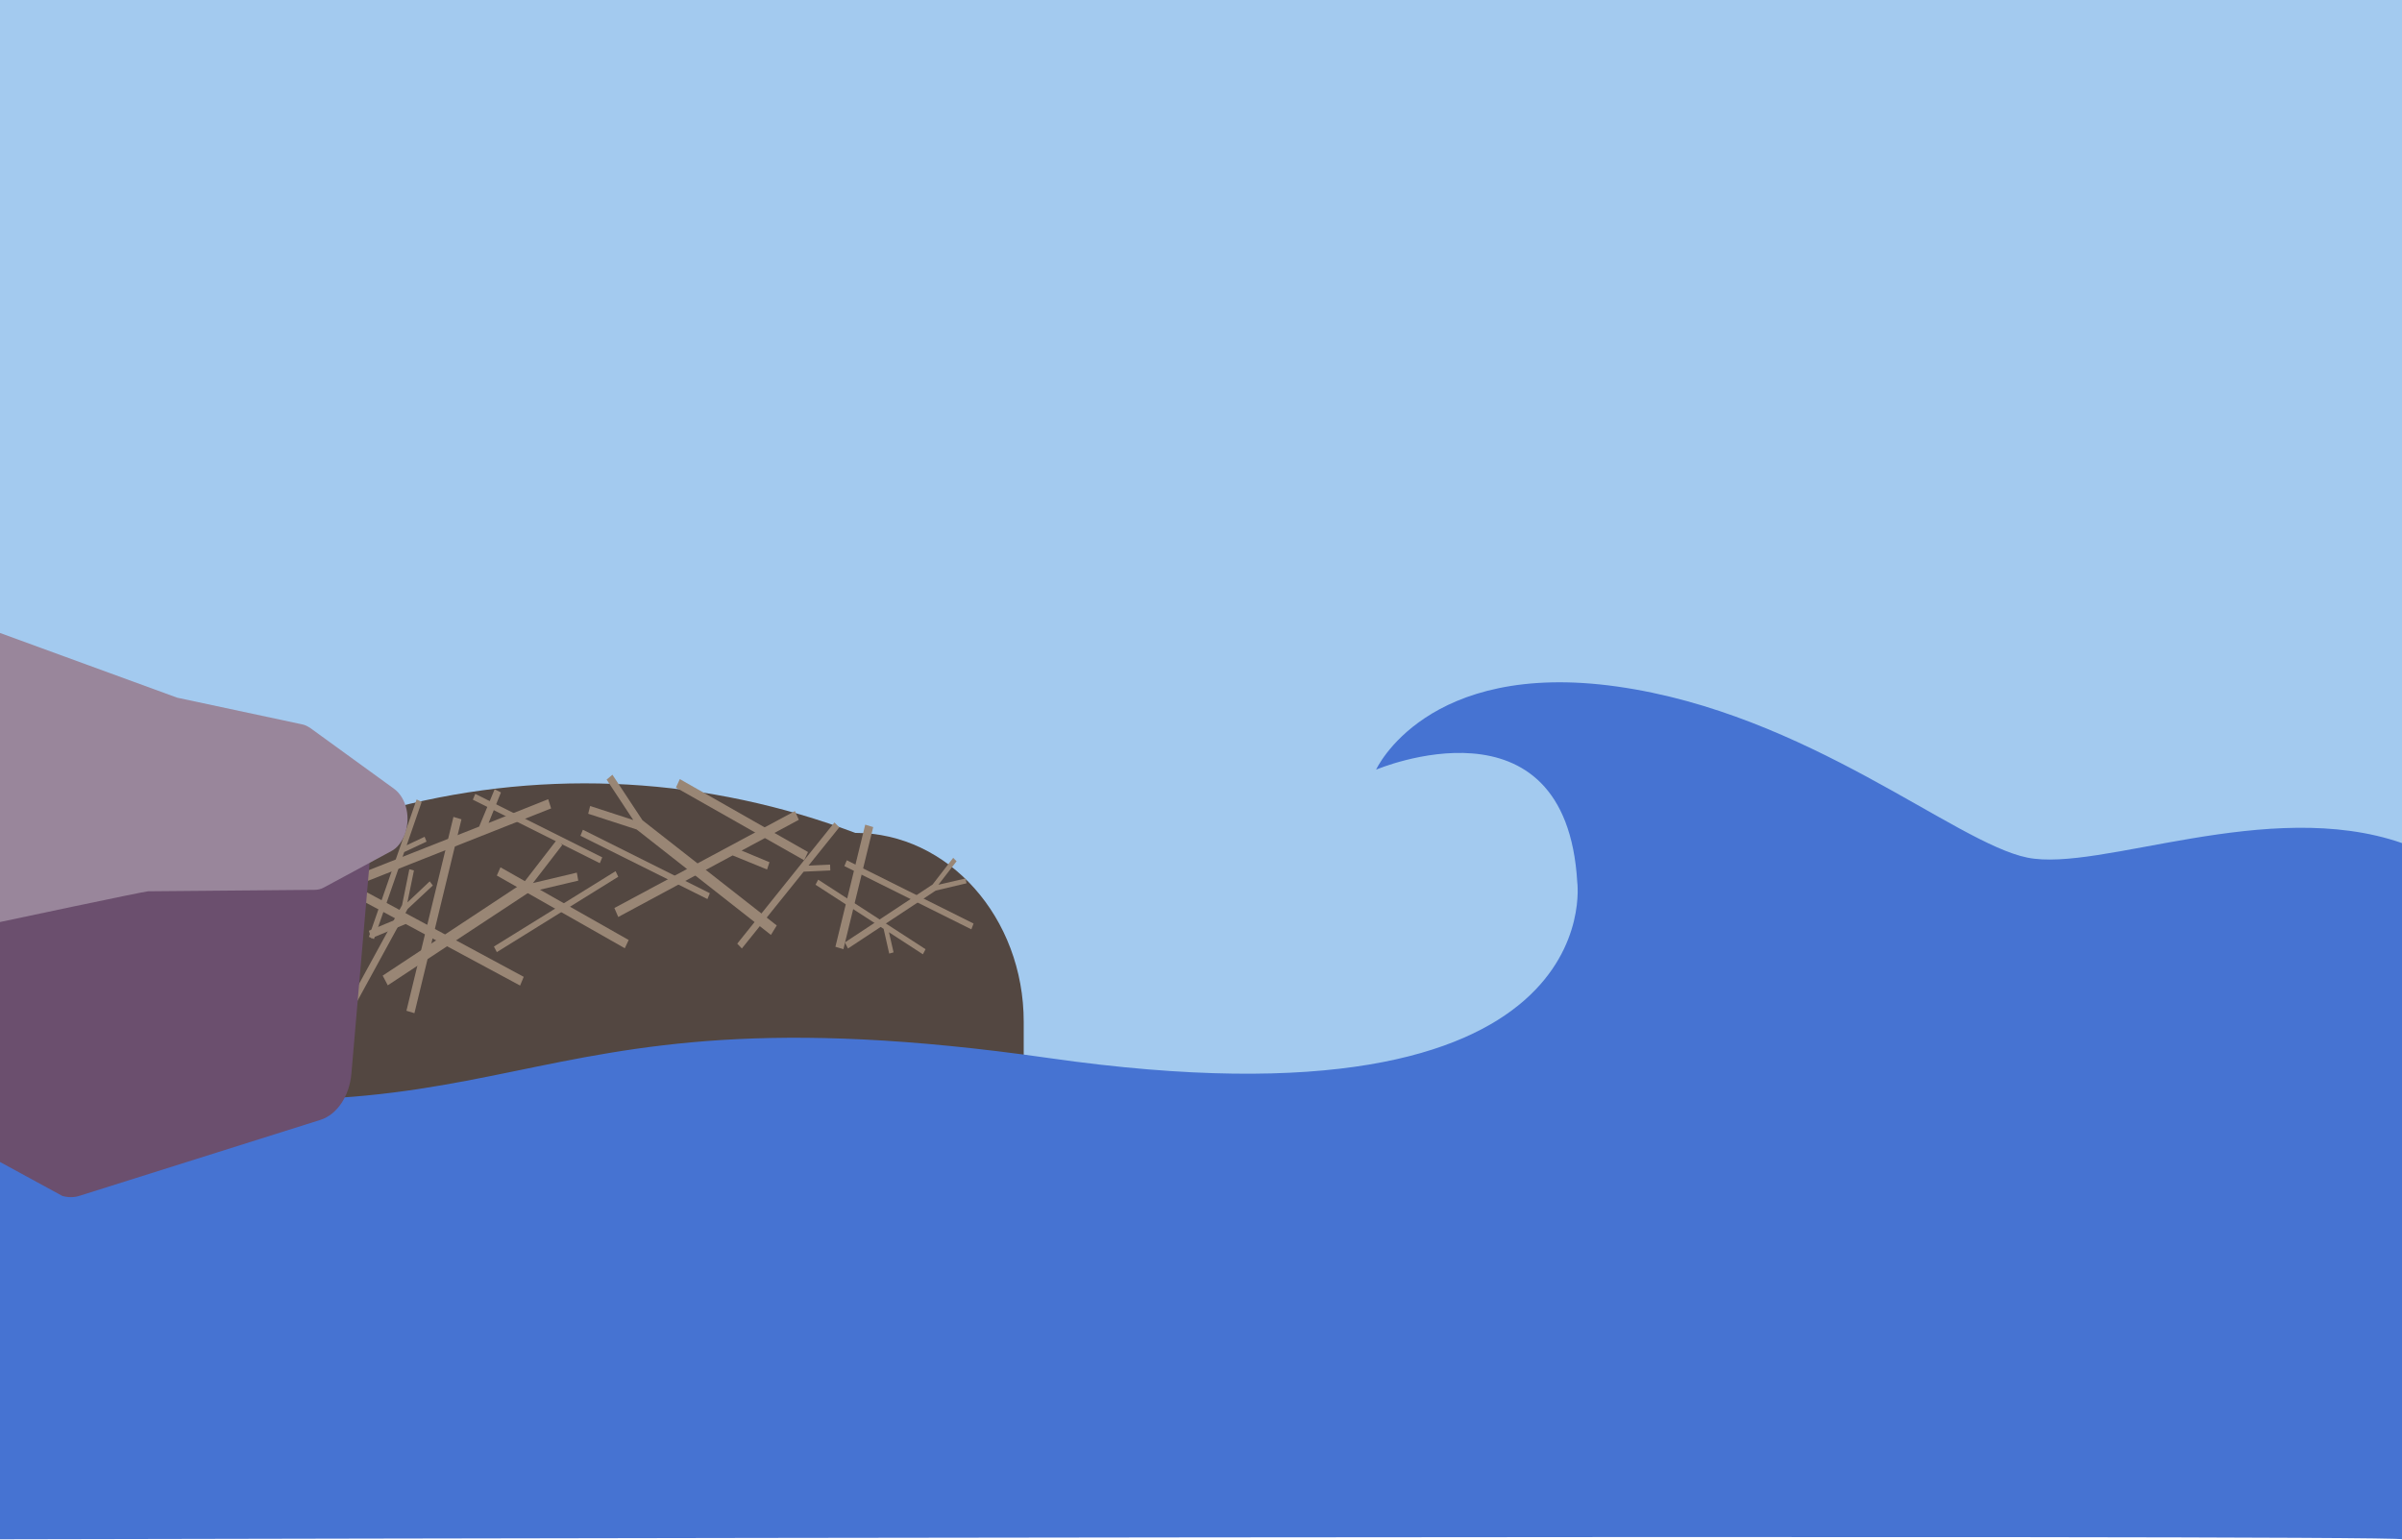
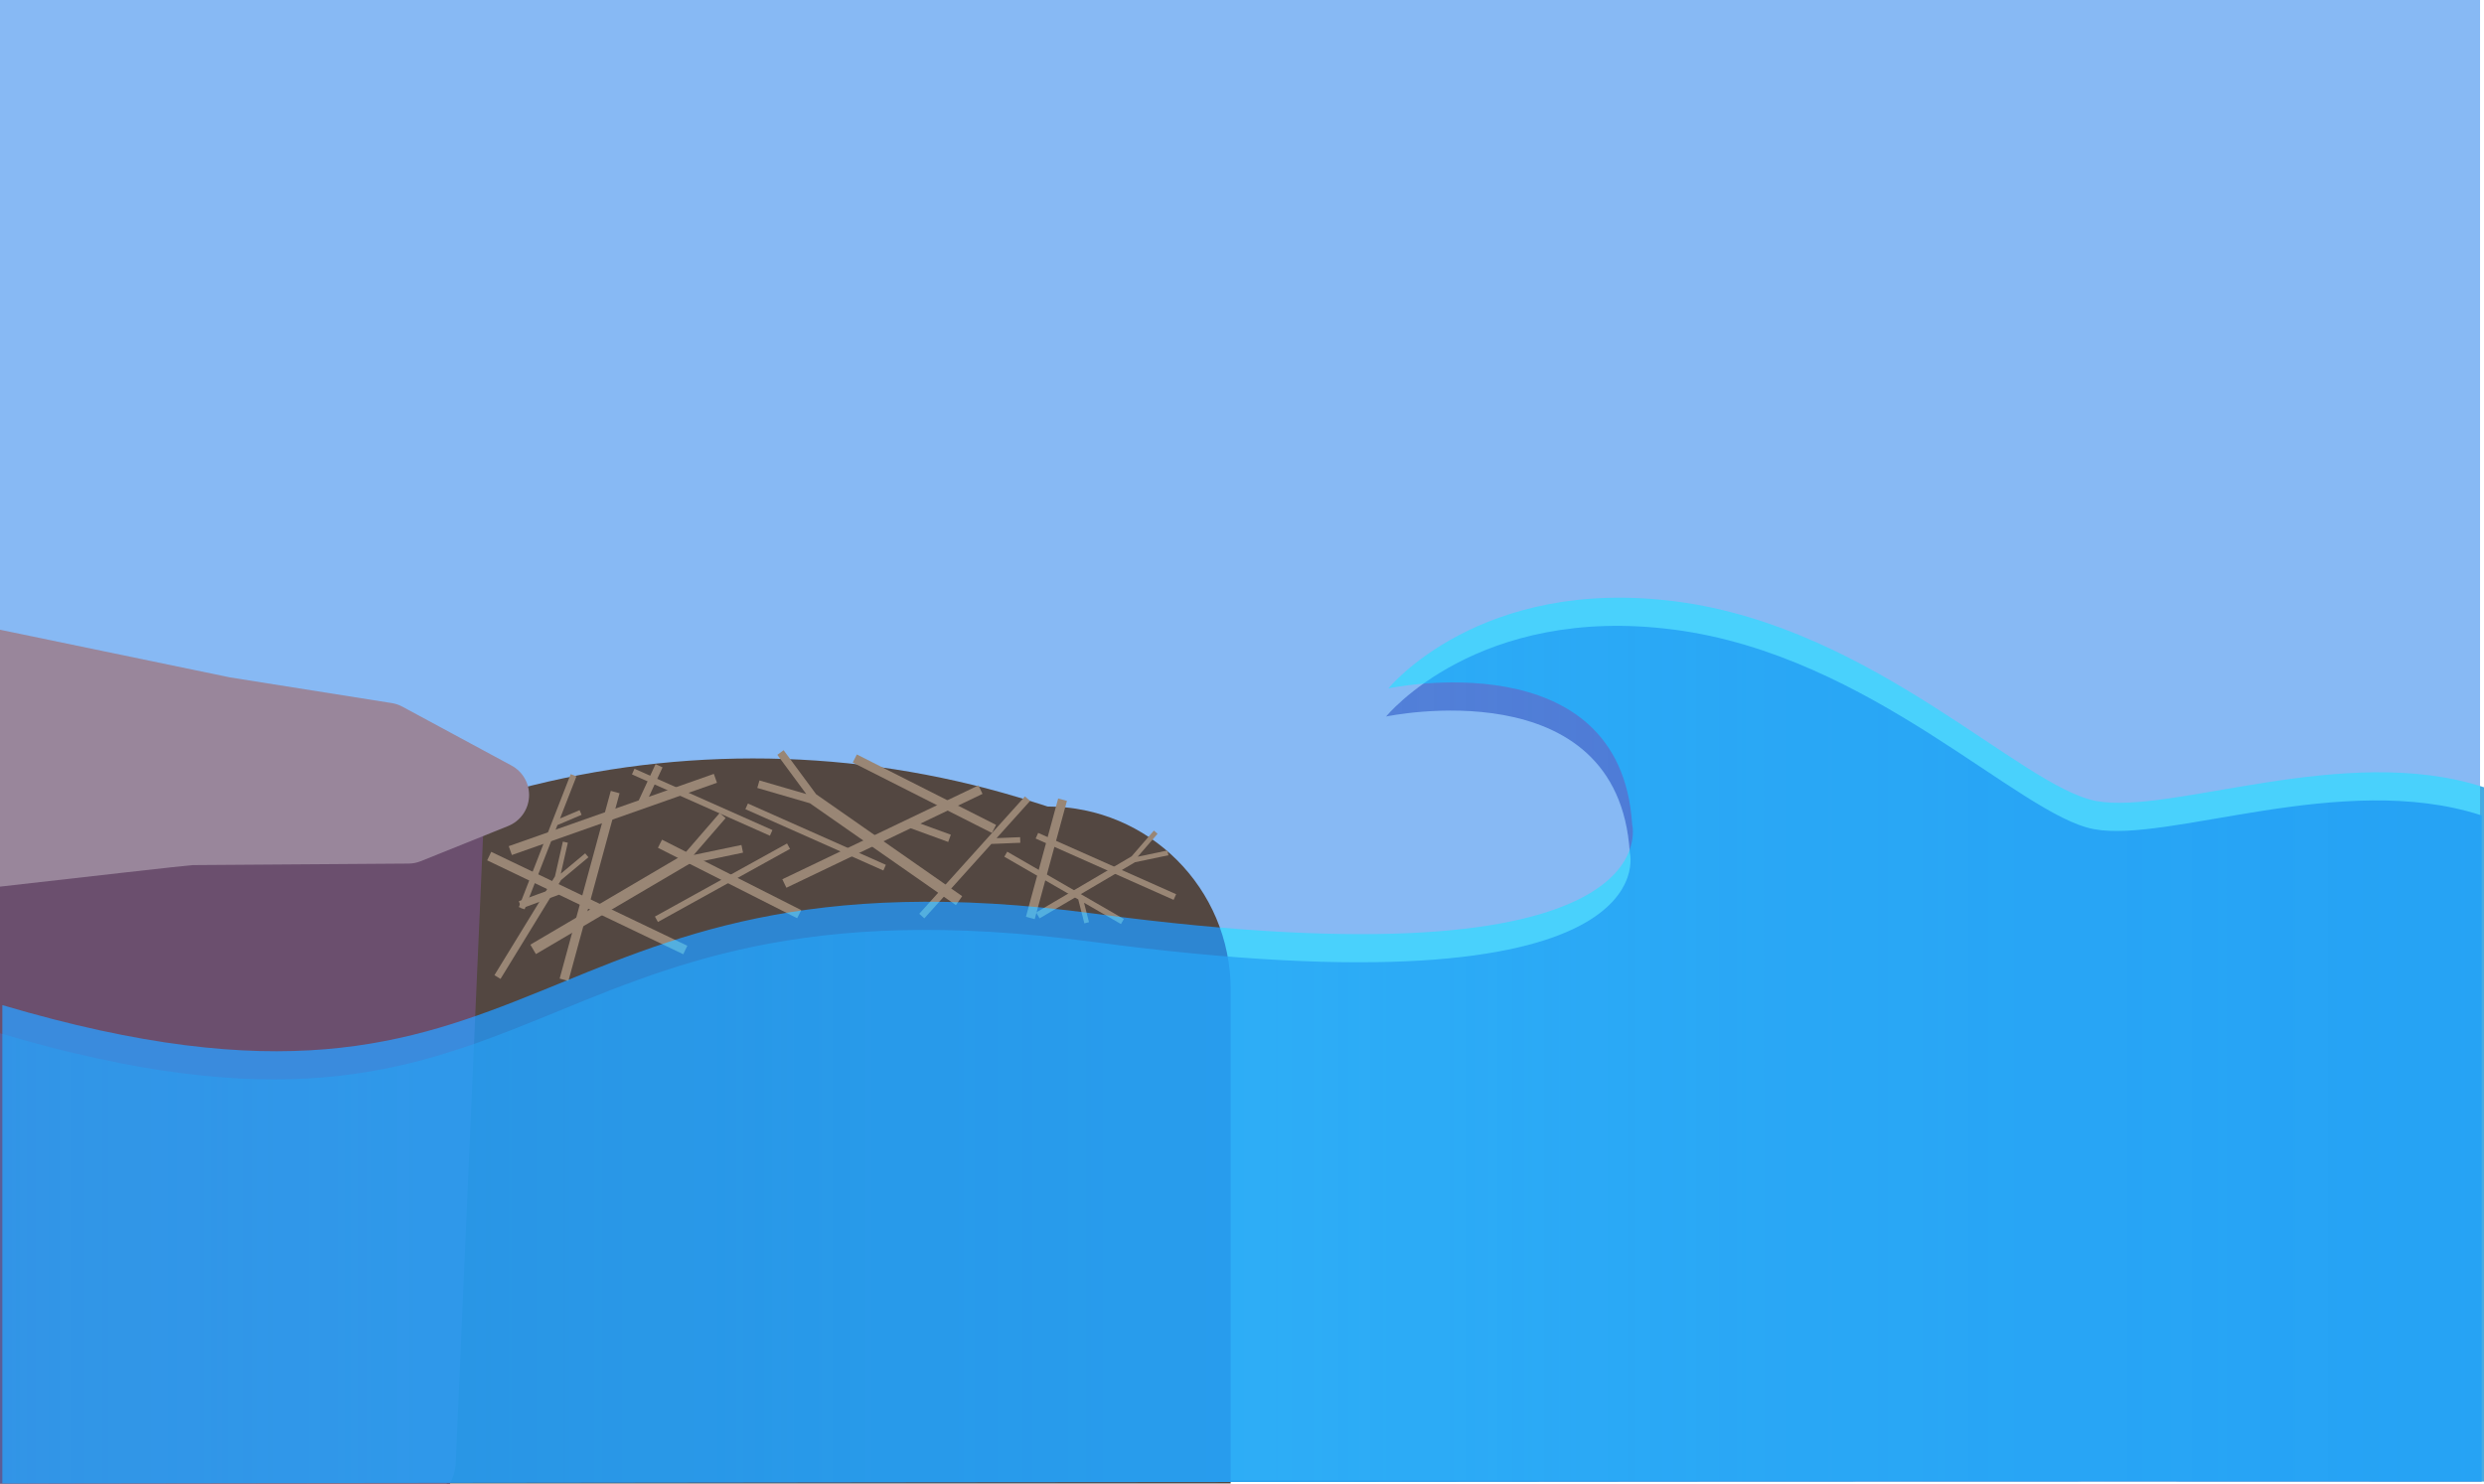
- <svg xmlns="http://www.w3.org/2000/svg" version="1.1" id="Layer_1" x="0px" y="0px" viewBox="0 0 991.1 635.2" style="enable-background:new 0 0 991.1 635.2;" xml:space="preserve">
-   <style type="text/css">
- 	.st0{fill:#A3CAEF;}
- 	.st1{fill:#534741;}
- 	.st2{fill:#998675;}
- 	.st3{fill:#4673D2;}
- 	.st4{fill:#6B4F6E;}
- 	.st5{fill:#99869B;}
- </style>
-   <g id="Layer_2_1_">
-     <g id="Layer_1-2">
-       <rect class="st0" width="991.1" height="630.9" />
-       <g>
-         <path class="st1" d="M422.4,543.7H124.8v-200l32.6-9c62.8-17.4,128.7-14.9,190.3,7.1l5.2,1.9c38.4,0,69.5,34.9,69.5,78     L422.4,543.7L422.4,543.7z" />
-         <polygon class="st2" points="176,347.3 175.2,345.3 167.8,348.8 174,330.9 171.9,329.9 152.2,386.6 154.3,387.5 166.8,351.6         " />
-         <polygon class="st2" points="366.9,393.5 368.7,393 366.8,384.7 380.8,393.8 381.9,391.7 337.6,363 336.5,365.1 364.6,383.3         " />
-         <polygon class="st2" points="342.6,359.2 342.5,356.8 333.6,357.2 346.3,341.4 344.3,339.4 304.2,389.4 306.1,391.4 331.6,359.7         " />
-         <polygon class="st2" points="316.5,358.8 317.5,355.8 306,351 329.6,338.3 328,334.7 253.5,374.7 255.1,378.4 302.3,353    " />
-         <polygon class="st2" points="204.1,325.7 206.7,327 201.6,339.6 226.2,329.8 227.4,333.6 149.5,364.4 148.3,360.6 197.7,341.1         " />
-         <polygon class="st2" points="153.2,387.2 152.2,384.1 163.7,379.3 140.1,366.7 141.7,363 216.1,403.1 214.6,406.7 167.4,381.3         " />
-         <polygon class="st2" points="254,359.5 255.1,361.8 205,392.9 203.8,390.6    " />
-         <polygon class="st2" points="248.5,353.8 247.5,356.2 195.1,330 196.1,327.6    " />
-         <polygon class="st2" points="401.7,381.1 400.8,383.5 348.4,357.4 349.4,355    " />
-         <polygon class="st2" points="292.9,368.6 291.9,371 239.5,344.9 240.5,342.4    " />
-         <polygon class="st2" points="205,361.3 206.5,357.9 259.4,387.9 257.8,391.3    " />
-         <polygon class="st2" points="278.9,325 280.5,321.5 333.4,351.6 331.8,355    " />
-         <polygon class="st2" points="187.1,337.1 190.4,338.1 171,418.1 167.7,417.1    " />
-         <polygon class="st2" points="357,340.3 360.3,341.3 348,391.7 344.7,390.7    " />
-         <polygon class="st2" points="238.6,363.4 238,360.1 219.9,364.4 232,348.7 229.8,346.5 216.2,364.1 157.9,402.6 160,406.6      218.3,368.2    " />
-         <polygon class="st2" points="178.6,365.4 177.3,363.7 168.1,372.4 170.8,359.2 168.9,358.7 165.9,373.5 142.9,415.6 145.2,417.2      168.2,375.1    " />
-         <polygon class="st2" points="398.8,364.5 398.4,362.5 387.2,365.1 394.7,355.4 393.3,354 384.8,365 348.6,388.9 349.9,391.4      386.1,367.5    " />
-         <polygon class="st2" points="252.7,319.7 250.3,321.7 261.3,338.4 243.5,332.6 242.7,335.8 262.7,342.3 318.1,385.8 320.5,381.9      265.1,338.5    " />
-       </g>
-       <path class="st3" d="M991.1,347.9c-55.3-19.2-124.6,12.1-154.6,6s-90.5-59.5-169.3-70.6s-99.4,34.3-99.4,34.3s78.3-33.3,83,46.4    c0,0,14.5,105.9-218.1,72.6S220.4,483,0,441.6v193.6c0,0,989.1-2.1,991.1,0" />
-       <g>
-         <path class="st4" d="M154.1,337.5L145,443c-0.8,9.3-5.9,16.9-12.7,19.1L33,493.4c-2.4,0.8-4.9,0.8-7.3,0.1L0,479.5v-120     L154.1,337.5z" />
-         <path class="st5" d="M0,261.2l73.1,26.7l51.5,11c1.2,0.2,2.3,0.8,3.4,1.5l34.6,25.1c5.2,3.8,7.1,12.4,4.2,19.3     c-1.2,2.9-3,5.2-5.3,6.4l-27.8,15c-1.2,0.7-2.6,1-3.9,1c-11.4,0.1-67.3,0.6-68.7,0.6c-1.5,0-61.2,12.7-61.2,12.7L0,261.2z" />
+ <svg xmlns="http://www.w3.org/2000/svg" viewBox="0 0 1058.34 632.37">
+   <defs>
+     <style>.cls-1{isolation:isolate;}.cls-2{fill:#87b9f4;}.cls-3{fill:#534741;}.cls-4{fill:#6b4f6e;}.cls-5{fill:#99869b;}.cls-6{fill:url(#linear-gradient);}.cls-7{fill:#998675;}.cls-8{fill:#45abe1;mix-blend-mode:hard-light;}</style>
+     <linearGradient id="linear-gradient" y1="449.49" x2="1057.34" y2="449.49" gradientUnits="userSpaceOnUse">
+       <stop offset="0" stop-color="#4673d2" stop-opacity="0.4" />
+       <stop offset="0.1" stop-color="#4673d2" stop-opacity="0.49" />
+       <stop offset="0.39" stop-color="#4673d2" stop-opacity="0.71" />
+       <stop offset="0.65" stop-color="#4673d2" stop-opacity="0.87" />
+       <stop offset="0.86" stop-color="#4673d2" stop-opacity="0.96" />
+       <stop offset="1" stop-color="#4673d2" />
+     </linearGradient>
+   </defs>
+   <g class="cls-1">
+     <g id="Layer_2" data-name="Layer 2">
+       <g id="North_America_BG" data-name="North America BG">
+         <rect class="cls-2" width="1056.66" height="630.91" />
+         <path class="cls-3" d="M524.34,632.24h-334V343.7l36.53-9a392.48,392.48,0,0,1,213.58,7.15l5.89,1.88a78,78,0,0,1,78,78Z" />
+         <path class="cls-4" d="M206.34,344.37,0,363.61V632.37H191.69a22.1,22.1,0,0,0,2.44-7.84Z" />
+         <path class="cls-5" d="M217.91,326.25l-46.44-25.06a14.05,14.05,0,0,0-4.53-1.54L98,288.7,0,268.39V377.87c32.91-3.75,80.7-9.17,82-9.17,1.8,0,76.7-.54,92-.65a14.1,14.1,0,0,0,5.21-1l37.27-15A14.26,14.26,0,0,0,217.91,326.25Z" />
+         <path class="cls-6" d="M1056.83,347.37c-58.91-19-132.79,12-164.74,6s-94.85-74-178.72-85-122.81,37-122.81,37,98.85-21,103.84,58c0,0,18.48,71-229.13,38s-228.64,109-465.27,39V632.24s695.35-1.08,1057.34-.79V347.52Z" />
+         <polygon class="cls-7" points="247.79 347.27 246.94 345.28 238.61 348.82 245.6 330.89 243.15 329.93 221.06 386.58 223.51 387.54 237.51 351.63 247.79 347.27" />
+         <polygon class="cls-7" points="462.01 393.53 463.98 393.02 461.87 384.74 477.6 393.82 478.84 391.67 429.14 362.98 427.9 365.13 459.4 383.32 462.01 393.53" />
+         <polygon class="cls-7" points="434.72 359.18 434.63 356.8 424.61 357.2 438.87 341.36 436.7 339.41 391.66 389.44 393.82 391.39 422.38 359.68 434.72 359.18" />
+         <polygon class="cls-7" points="403.99 358.83 405.12 355.75 392.16 351.01 418.62 338.34 416.88 334.72 333.32 374.73 335.05 378.35 388.02 352.99 403.99 358.83" />
+         <polygon class="cls-7" points="279.31 325.67 282.29 327.05 276.48 339.57 304.14 329.82 305.48 333.61 218.09 364.4 216.76 360.62 272.15 341.1 279.31 325.67" />
+         <polygon class="cls-7" points="222.18 387.17 221.05 384.08 234.01 379.34 207.56 366.67 209.29 363.05 292.85 403.07 291.12 406.69 238.15 381.32 222.18 387.17" />
+         <rect class="cls-7" x="306.52" y="344.05" width="2.64" height="64.33" transform="translate(488.01 -75.27) rotate(61.05)" />
+         <rect class="cls-7" x="297.85" y="309.71" width="2.64" height="64.33" transform="translate(733.11 207.42) rotate(113.97)" />
+         <rect class="cls-7" x="469.85" y="337.05" width="2.64" height="64.33" transform="translate(999.97 88.7) rotate(113.97)" />
+         <rect class="cls-7" x="346.18" y="324.53" width="2.64" height="64.33" transform="translate(814.62 184.1) rotate(113.97)" />
+         <rect class="cls-7" x="308.92" y="341.38" width="3.87" height="66.48" transform="translate(-163.76 482.83) rotate(-63.16)" />
+         <rect class="cls-7" x="391.92" y="305.05" width="3.87" height="66.48" transform="translate(-85.82 536.96) rotate(-63.16)" />
+         <rect class="cls-7" x="249.26" y="336.12" width="3.87" height="82.92" transform="translate(108.1 -52.76) rotate(15.24)" />
+         <rect class="cls-7" x="443.89" y="339.91" width="3.87" height="52.25" transform="translate(111.92 -104.33) rotate(15.24)" />
+         <polygon class="cls-7" points="316.58 363.39 315.9 360.12 295.56 364.37 309.16 348.66 306.64 346.48 291.36 364.14 225.96 402.6 228.33 406.62 293.72 368.16 316.58 363.39" />
+         <polygon class="cls-7" points="250.71 365.35 249.32 363.68 238.94 372.35 241.94 359.16 239.82 358.68 236.45 373.5 210.66 415.61 213.25 417.2 239.04 375.09 250.71 365.35" />
+         <polygon class="cls-7" points="497.81 364.5 497.39 362.47 484.74 365.12 493.19 355.35 491.63 353.99 482.12 364.97 441.45 388.89 442.93 391.39 483.59 367.47 497.81 364.5" />
+         <polygon class="cls-7" points="333.87 319.73 331.19 321.7 343.53 338.42 323.58 332.61 322.65 335.81 345.07 342.34 407.28 385.76 409.95 381.94 347.74 338.51 333.87 319.73" />
+         <path class="cls-8" d="M1057.83,335.37c-58.91-19-132.79,12-164.74,6s-94.85-74-178.72-85-122.81,37-122.81,37,98.85-21,103.84,58c0,0,18.48,71-229.13,38s-228.64,109-465.27,39V632.24s695.35-1.08,1057.34-.79V335.52Z" />
      </g>
    </g>
  </g>
</svg>
